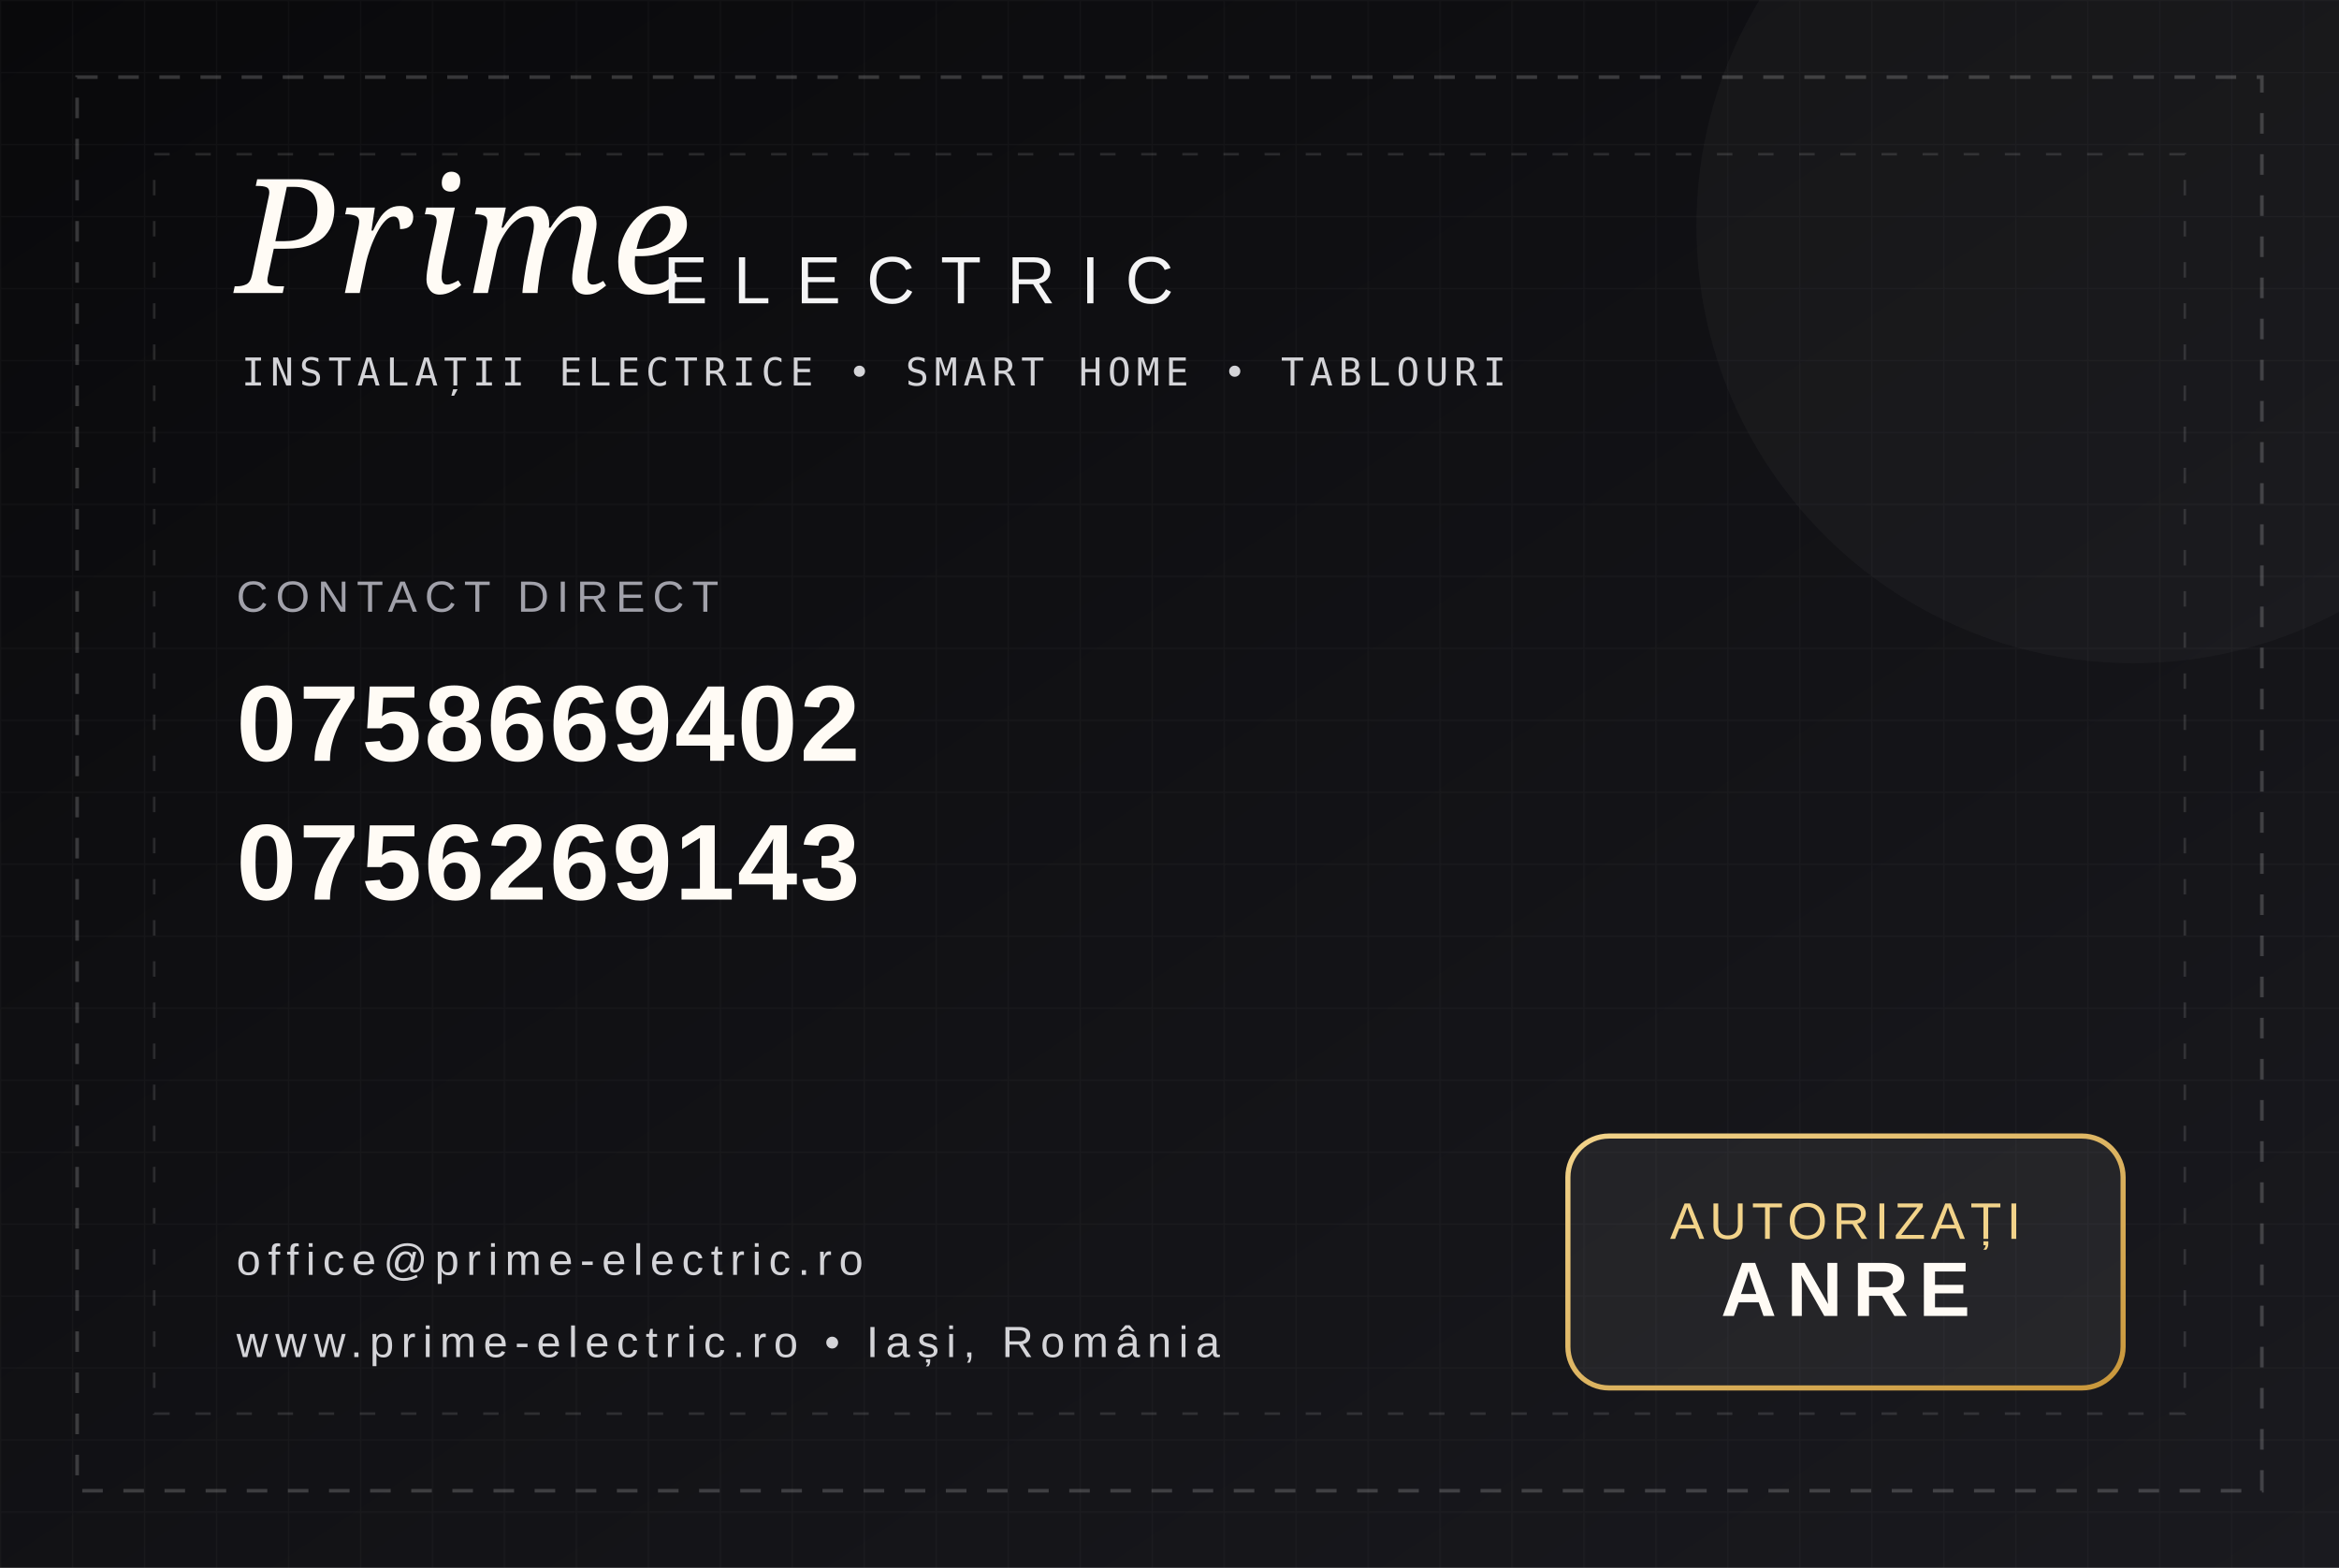
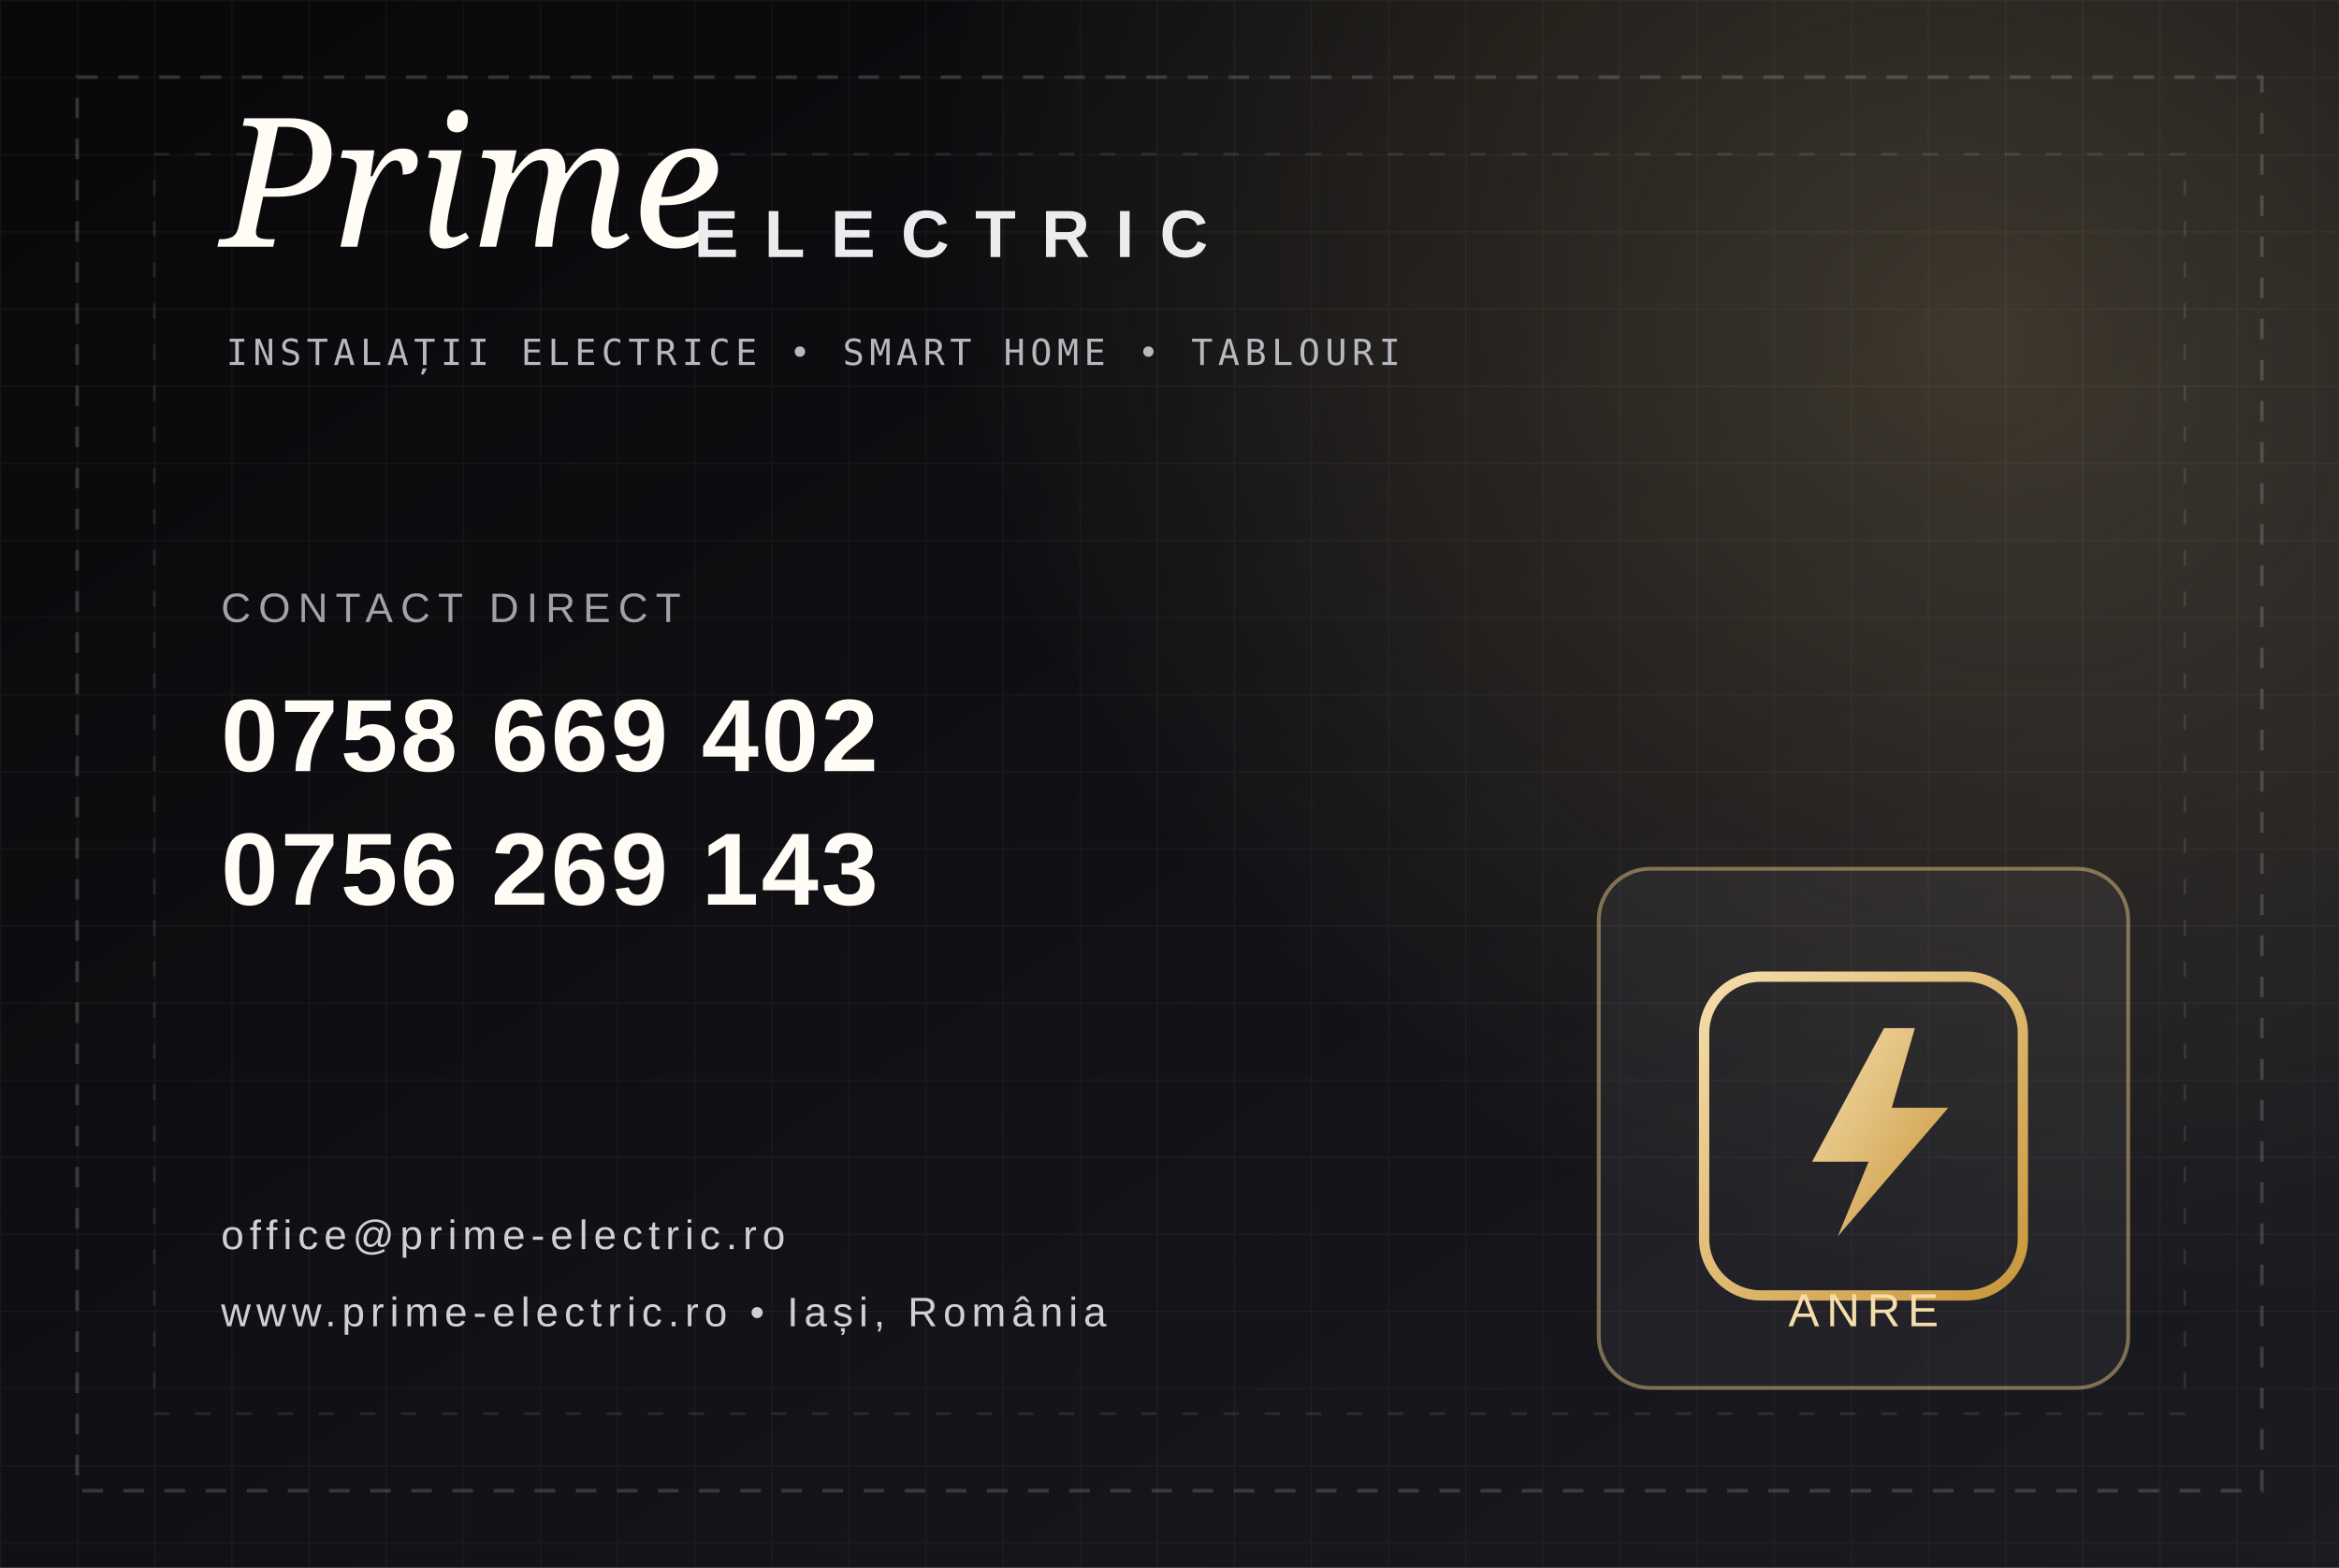
<svg xmlns="http://www.w3.org/2000/svg" width="91mm" height="61mm" viewBox="0 0 910 610" role="img" aria-labelledby="title desc">
  <defs>
    <linearGradient id="bg" x1="0" y1="0" x2="1" y2="1">
-       <stop offset="0%" stop-color="#09090b" />
-       <stop offset="100%" stop-color="#1a1a1f" />
+       <stop offset="0%" stop-color="#08080a" />
+       <stop offset="60%" stop-color="#121217" />
+       <stop offset="100%" stop-color="#1b1b22" />
    </linearGradient>
-     <linearGradient id="accent" x1="0" y1="0" x2="1" y2="1">
-       <stop offset="0%" stop-color="#f2d38a" />
+     <linearGradient id="gold" x1="0" y1="0" x2="1" y2="1">
+       <stop offset="0%" stop-color="#f5ddab" />
      <stop offset="100%" stop-color="#c8963a" />
    </linearGradient>
-     <pattern id="grid" width="28" height="28" patternUnits="userSpaceOnUse">
-       <path d="M28 0H0V28" fill="none" stroke="rgba(255,255,255,0.045)" stroke-width="1" />
+     <radialGradient id="glow" cx="0" cy="0" r="1" gradientUnits="userSpaceOnUse" gradientTransform="translate(772 132) rotate(121.65) scale(362 432)">
+       <stop offset="0%" stop-color="#f2d38a" stop-opacity="0.2" />
+       <stop offset="100%" stop-color="#f2d38a" stop-opacity="0" />
+     </radialGradient>
+     <pattern id="grid" width="30" height="30" patternUnits="userSpaceOnUse">
+       <path d="M30 0H0V30" fill="none" stroke="rgba(255,255,255,0.04)" stroke-width="1" />
    </pattern>
  </defs>
  <rect width="910" height="610" fill="url(#bg)" />
-   <rect width="910" height="610" fill="url(#grid)" opacity="0.6" />
-   <circle cx="830" cy="88" r="170" fill="rgba(255,255,255,0.03)" />
-   <g transform="translate(92 114)">
-     <text x="0" y="0" fill="#fffbf5" font-family="Cormorant Garamond, Georgia, serif" font-size="62" font-style="italic" letter-spacing="1">Prime</text>
-     <text x="166" y="4" fill="#f4f4f5" font-family="Montserrat, Arial, sans-serif" font-size="26" font-weight="500" letter-spacing="10">ELECTRIC</text>
-     <text x="2" y="36" fill="#d4d4d8" font-family="JetBrains Mono, monospace" font-size="15" letter-spacing="2.2">INSTALAȚII ELECTRICE • SMART HOME • TABLOURI</text>
+   <rect width="910" height="610" fill="url(#grid)" />
+   <rect width="910" height="610" fill="url(#glow)" />
+   <g transform="translate(86 96)">
+     <text x="0" y="0" fill="#fffbf5" font-family="Cormorant Garamond, Georgia, serif" font-size="70" font-style="italic">Prime</text>
+     <text x="184" y="4" fill="#ececef" font-family="Montserrat, Arial, sans-serif" font-size="26" font-weight="600" letter-spacing="10">ELECTRIC</text>
+     <text x="2" y="46" fill="#b8b8bf" font-family="JetBrains Mono, monospace" font-size="14" letter-spacing="2">INSTALAȚII ELECTRICE • SMART HOME • TABLOURI</text>
  </g>
-   <g transform="translate(92 238)" fill="#fffbf5" font-family="Montserrat, Arial, sans-serif">
-     <text x="0" y="0" font-size="17" letter-spacing="3" fill="#a1a1aa">CONTACT DIRECT</text>
-     <text x="0" y="58" font-size="42" font-weight="600" letter-spacing="1">0758669402</text>
-     <text x="0" y="112" font-size="42" font-weight="600" letter-spacing="1">0756269143</text>
+   <g transform="translate(86 242)" font-family="Montserrat, Arial, sans-serif">
+     <text x="0" y="0" fill="#a1a1aa" font-size="16" letter-spacing="3">CONTACT DIRECT</text>
+     <text x="0" y="58" fill="#fffbf5" font-size="40" font-weight="600" letter-spacing="1">0758 669 402</text>
+     <text x="0" y="110" fill="#fffbf5" font-size="40" font-weight="600" letter-spacing="1">0756 269 143</text>
  </g>
-   <g transform="translate(92 496)" fill="#d4d4d8" font-family="Montserrat, Arial, sans-serif">
-     <text x="0" y="0" font-size="17" letter-spacing="2.8">office@prime-electric.ro</text>
-     <text x="0" y="32" font-size="17" letter-spacing="2.8">www.prime-electric.ro • Iași, România</text>
+   <g transform="translate(86 486)" fill="#cfcfd4" font-family="Montserrat, Arial, sans-serif">
+     <text x="0" y="0" font-size="16" letter-spacing="2.2">office@prime-electric.ro</text>
+     <text x="0" y="30" font-size="16" letter-spacing="2.2">www.prime-electric.ro • Iași, România</text>
  </g>
-   <g transform="translate(610 442)">
-     <rect x="0" y="0" width="216" height="98" rx="16" fill="rgba(255,255,255,0.06)" stroke="url(#accent)" stroke-width="2" />
-     <text x="108" y="40" text-anchor="middle" fill="#f2d38a" font-family="Montserrat, Arial, sans-serif" font-size="20" letter-spacing="2">AUTORIZAȚI</text>
-     <text x="108" y="70" text-anchor="middle" fill="#fffbf5" font-family="Montserrat, Arial, sans-serif" font-size="30" font-weight="700" letter-spacing="4">ANRE</text>
+   <g transform="translate(622 338)">
+     <rect x="0" y="0" width="206" height="202" rx="20" fill="rgba(255,255,255,0.05)" stroke="rgba(242,211,138,0.45)" stroke-width="1.5" />
+     <g transform="translate(41 42)">
+       <rect x="0" y="0" width="124" height="124" rx="22" fill="none" stroke="url(#gold)" stroke-width="4" />
+       <path d="M70 20 42 72h22l-12 29 43-50H73l9-31Z" fill="url(#gold)" />
+     </g>
+     <text x="103" y="178" text-anchor="middle" fill="#f5ddab" font-family="Montserrat, Arial, sans-serif" font-size="18" letter-spacing="2.8">ANRE</text>
  </g>
-   <rect x="30" y="30" width="850" height="550" fill="none" stroke="rgba(255,255,255,0.18)" stroke-width="1.4" stroke-dasharray="8 8" />
-   <rect x="60" y="60" width="790" height="490" fill="none" stroke="rgba(255,255,255,0.12)" stroke-width="1" stroke-dasharray="6 10" />
+   <rect x="30" y="30" width="850" height="550" fill="none" stroke="rgba(255,255,255,0.16)" stroke-width="1.4" stroke-dasharray="8 8" />
+   <rect x="60" y="60" width="790" height="490" fill="none" stroke="rgba(255,255,255,0.1)" stroke-width="1" stroke-dasharray="6 10" />
</svg>
